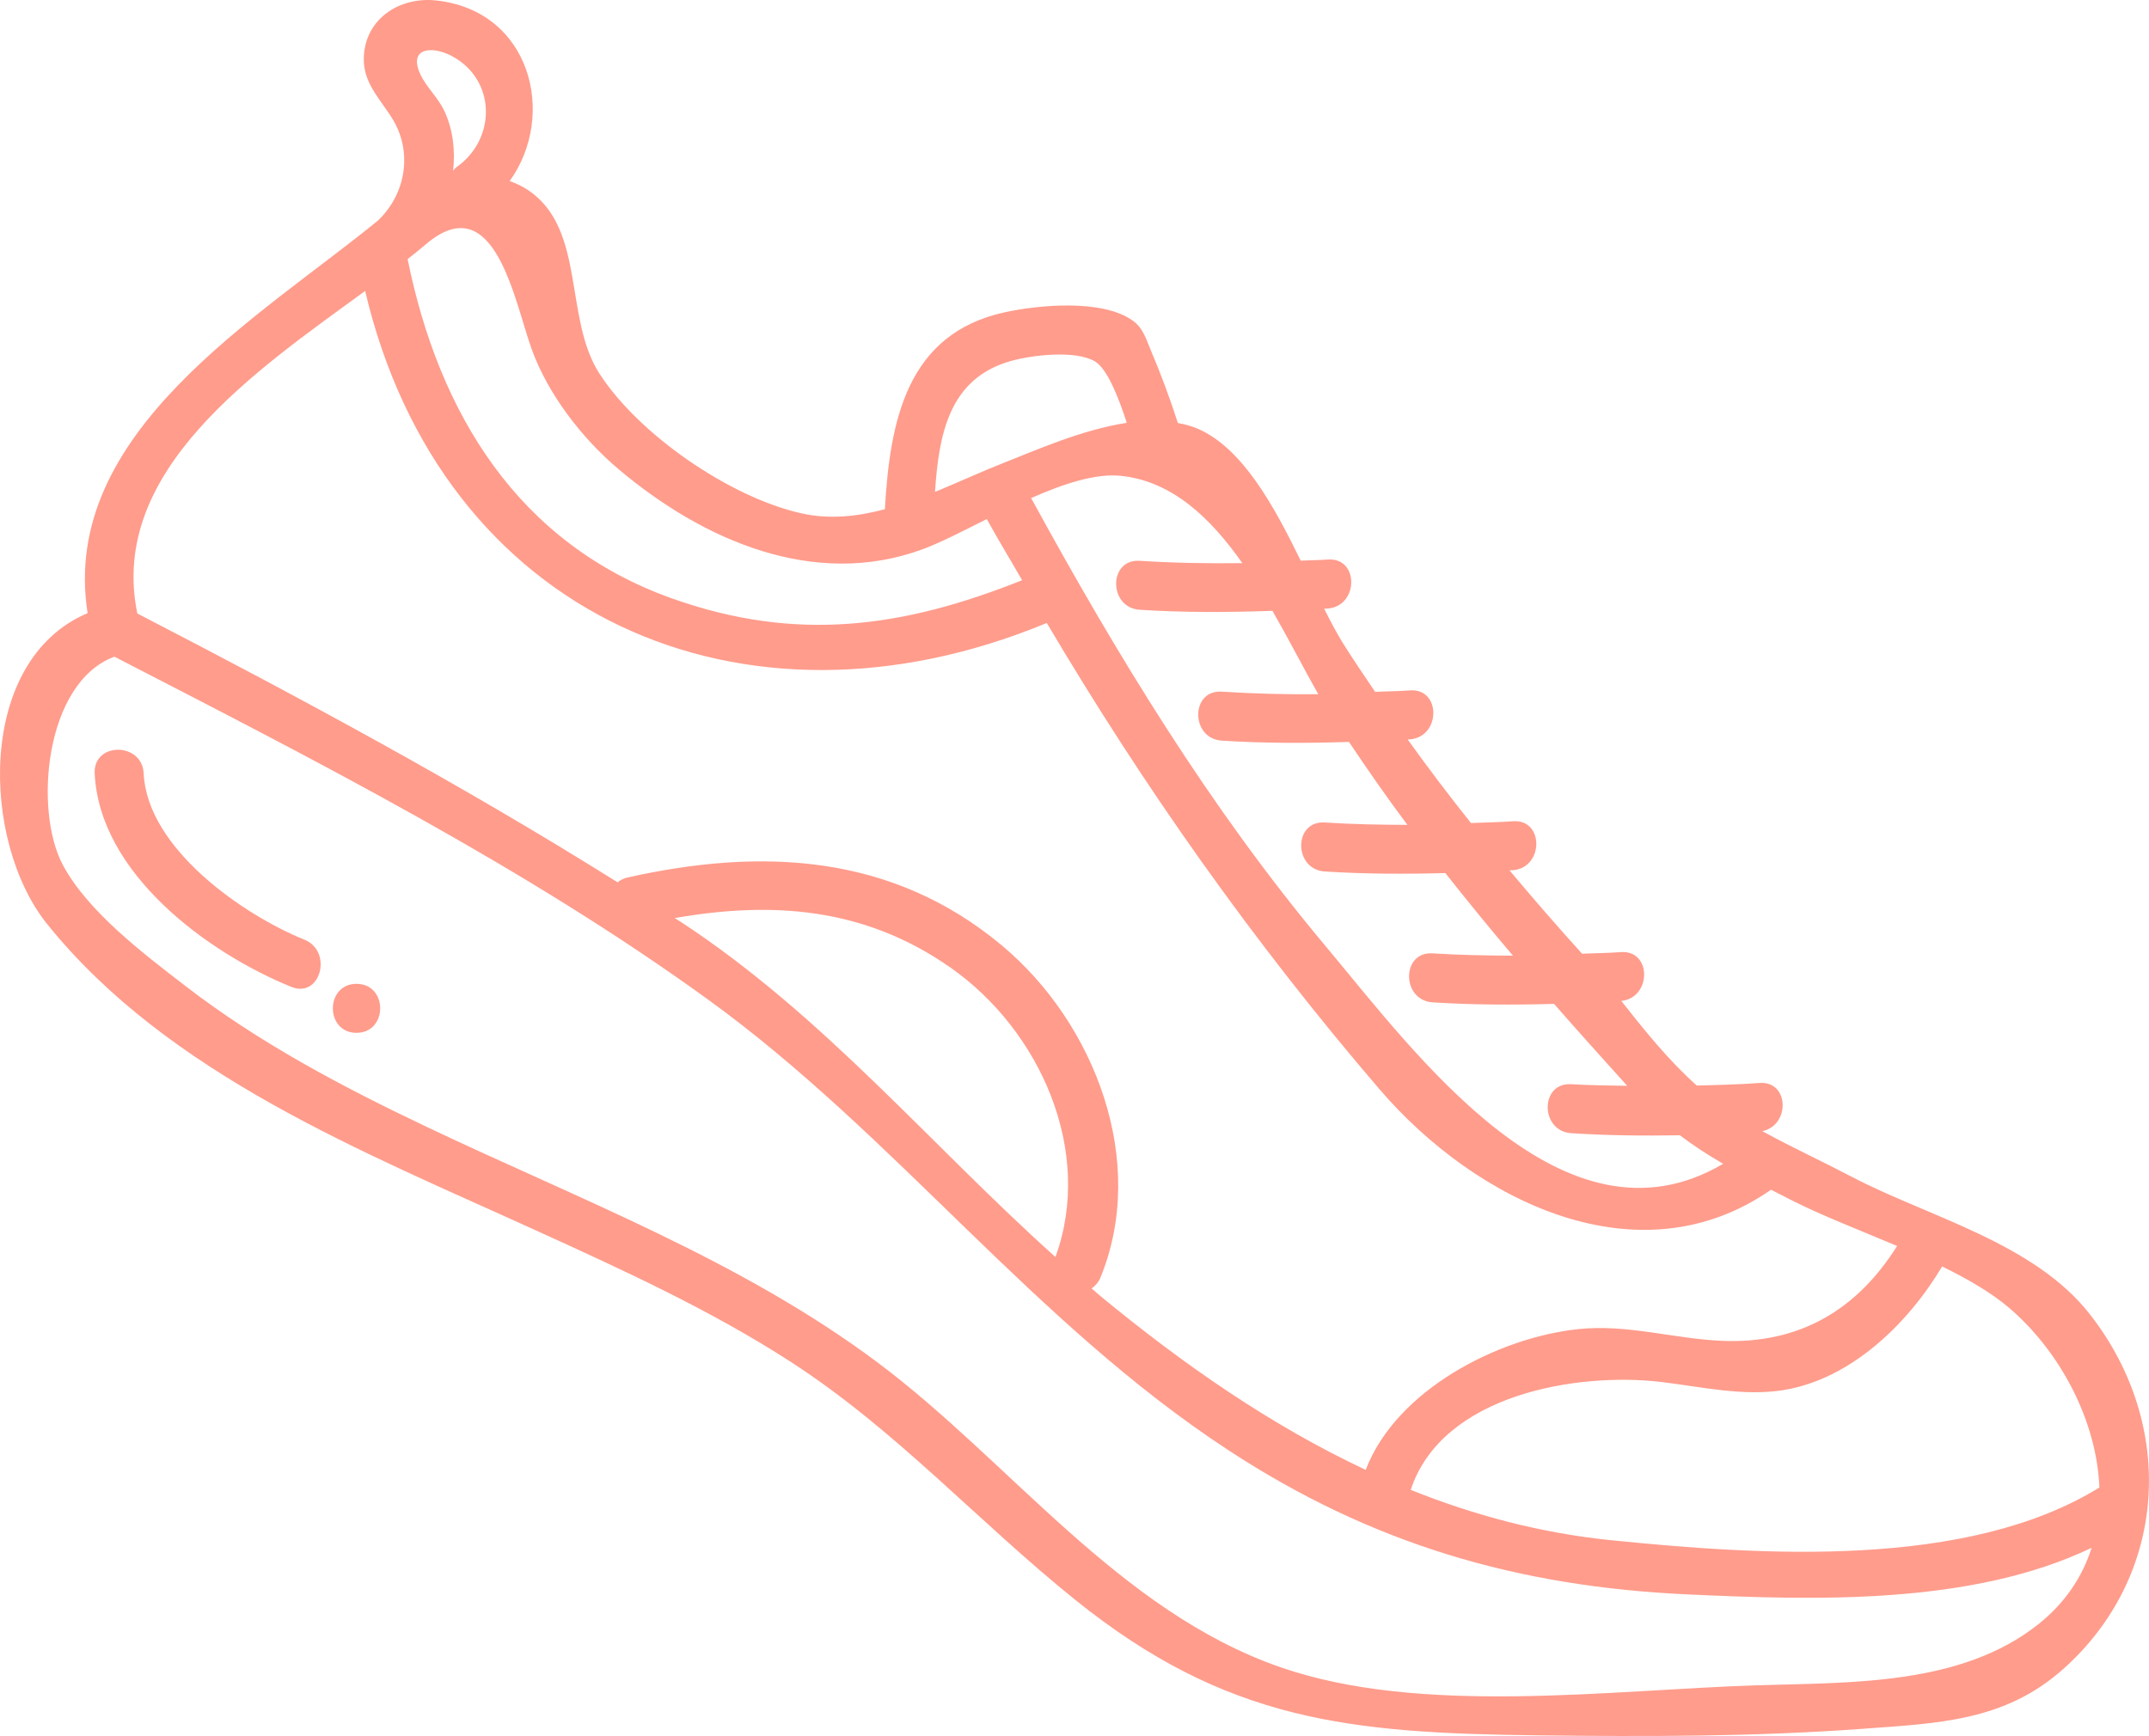
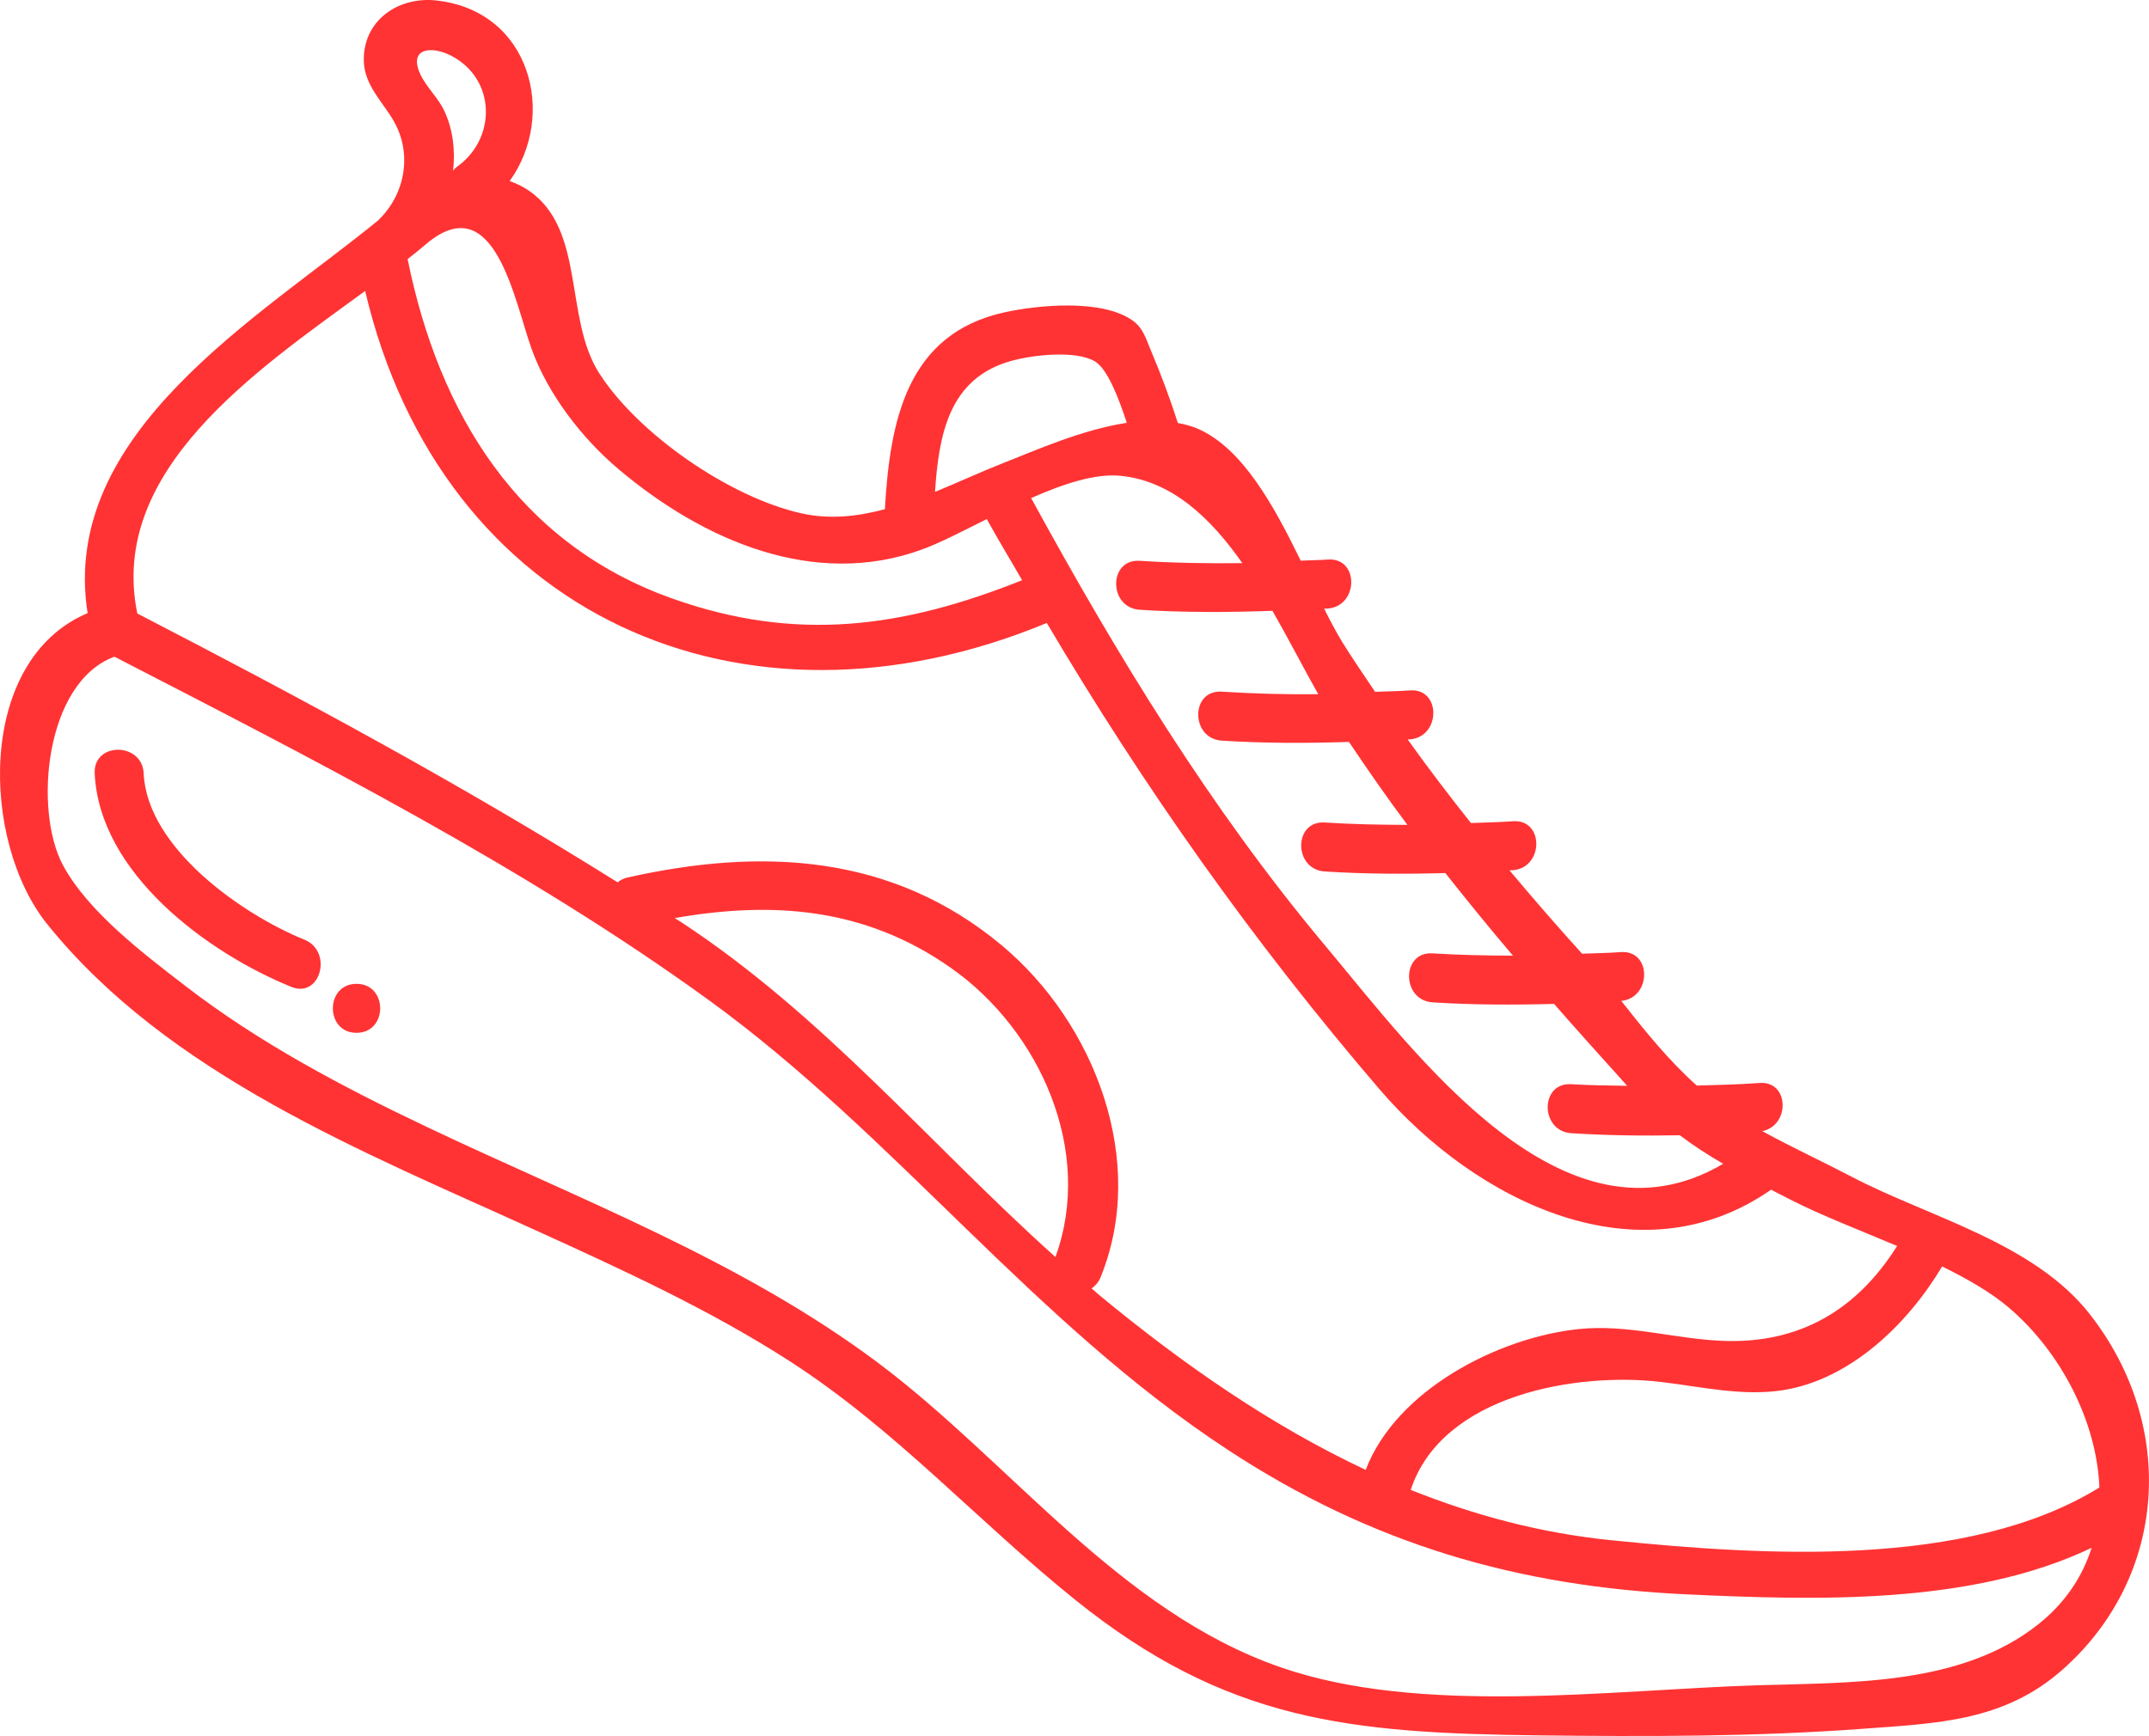
<svg xmlns="http://www.w3.org/2000/svg" width="21.567mm" height="17.426mm" viewBox="0 0 21.567 17.426" version="1.1" id="svg5" xml:space="preserve">
  <defs id="defs2" />
  <g id="g142" transform="matrix(0.03527778,0,0,-0.03527778,-66.77772,114.9874)">
    <g id="g984">
-       <path d="m 2472.7,2797.25 c -22.03,-17.45 -53.4,-16.46 -80.34,-17.32 -41.65,-1.33 -95.34,-8.68 -135.18,5.15 -46.13,16.03 -76.83,58.51 -114.78,86.85 -38.84,29 -84.52,46.19 -127.95,66.84 -24.09,11.45 -47.75,23.91 -68.92,40.26 -11.79,9.09 -27.7,21.11 -34.77,34.39 -8.27,15.55 -5.13,51.87 14.7,59.21 57.31,-29.57 116.7,-59.76 168.97,-97.63 53.22,-38.58 92.32,-91.72 147.89,-128.13 40.65,-26.64 82.12,-38.83 130.61,-41.06 36.17,-1.67 80.85,-3.13 115.01,13.26 -2.58,-8.14 -7.46,-15.66 -15.24,-21.82 z m -279.54,104.56 c -35.71,32.02 -65.86,68.66 -106.61,95.38 -0.56,0.37 -1.14,0.7 -1.69,1.06 27.73,4.85 53.92,3.05 78.37,-14.03 25.56,-17.86 40.92,-52.29 29.93,-82.41 z m -196.37,274.88 c 21.69,-92.25 107.17,-130.45 193.91,-94.47 27.78,-46.97 58.68,-90.7 94.56,-132.57 27.59,-32.19 73.97,-54.85 111.48,-28.69 1.92,-0.97 3.77,-1.93 5.74,-2.94 8.63,-4.4 19.46,-8.55 30.12,-13.07 -11.32,-18.05 -27.69,-27.96 -49.84,-26.99 -13.79,0.6 -26.86,4.79 -40.79,3.34 -22.81,-2.37 -51.89,-17.32 -60.54,-40.06 -26.85,12.61 -51.65,29.82 -75.36,49.37 -0.89,0.73 -1.72,1.51 -2.61,2.25 1.02,0.75 1.92,1.68 2.49,3.06 13.56,32.99 -1.54,72.43 -28.03,94.55 -31.31,26.15 -68.4,27.85 -106.49,19.33 -1.17,-0.26 -2.09,-0.76 -2.83,-1.37 -44.17,27.7 -90.42,52.6 -136.63,76.49 -8.33,40.6 33.51,68.95 64.82,91.77 z m 24.55,66.9 c 12.71,-6.66 12.91,-23.57 1.47,-31.64 -0.43,-0.3 -0.66,-0.7 -1,-1.05 0.64,5.87 -0.04,11.82 -2.52,17.08 -1.79,3.78 -5.12,6.71 -6.84,10.45 -3.39,7.44 3.28,8.1 8.89,5.16 z m 22.82,-83.44 c 4.61,-12.81 14.32,-25.4 24.71,-34.16 24.3,-20.51 55.85,-34.01 86.36,-22.85 5.02,1.83 11.47,5.17 18.41,8.65 3.23,-5.93 6.71,-11.58 10.04,-17.4 -33.75,-13.49 -64.18,-17.82 -99.69,-5.15 -43.62,15.58 -66.2,52.48 -75.12,96.52 1.84,1.44 3.62,2.87 5.26,4.28 19.52,16.48 25.1,-16.19 30.03,-29.89 z m 136.39,-3.37 c 6,1.67 18.03,3.14 23.74,-0.06 3.68,-2.07 7,-10.85 9.17,-17.55 -12.75,-1.93 -26.08,-7.88 -35.61,-11.63 -6.14,-2.42 -12.48,-5.37 -18.95,-8.02 1.09,15.96 3.78,32.29 21.65,37.26 z m 65.78,-57.53 c -9.72,-0.13 -19.45,0.04 -29.2,0.66 -8.95,0.57 -8.91,-13.36 0,-13.93 12.61,-0.81 25.19,-0.75 37.77,-0.3 4.69,-8.18 8.92,-16.48 13.04,-23.74 -9.15,-0.08 -18.3,0.15 -27.46,0.74 -8.95,0.57 -8.91,-13.37 0,-13.94 12.08,-0.77 24.13,-0.75 36.19,-0.37 5.36,-7.98 10.84,-15.89 16.62,-23.6 -7.83,0.02 -15.66,0.17 -23.51,0.68 -8.96,0.57 -8.92,-13.37 0,-13.94 11.44,-0.73 22.87,-0.76 34.3,-0.45 6.28,-7.94 12.67,-15.78 19.23,-23.5 -7.6,0.02 -15.22,0.17 -22.85,0.65 -8.95,0.58 -8.91,-13.36 0,-13.94 11.54,-0.73 23.05,-0.75 34.55,-0.44 6.89,-7.85 13.84,-15.6 20.81,-23.31 -5.3,0.12 -10.6,0.12 -15.91,0.46 -8.96,0.57 -8.93,-13.37 0,-13.94 10.3,-0.66 20.59,-0.77 30.88,-0.59 3.94,-2.98 8.06,-5.65 12.33,-8.11 -45.31,-26.78 -87.39,31.25 -113.14,61.97 -32.82,39.18 -59.23,82.6 -83.73,127.45 9.14,4.03 18.26,7.09 25.53,6.33 14.53,-1.51 25.47,-11.9 34.55,-24.84 z m 243.82,-263.02 c -37.65,-23.28 -96.2,-19.31 -138.67,-15.03 -20.29,2.04 -39.24,7.13 -57.25,14.35 8.98,27.24 47.48,33.53 71.28,30.7 11.36,-1.35 23.24,-4.15 34.69,-2.32 19.13,3.06 35.39,18.73 45.21,35.19 7.2,-3.53 13.89,-7.37 19.09,-11.81 14.48,-12.38 24.88,-32.03 25.65,-51.08 z m -2.64,49.2 c -15.97,20.5 -45.99,27.77 -67.82,39.21 -8.38,4.39 -17.11,8.4 -25.45,12.99 7.95,1.56 7.79,14.37 -0.85,13.7 -5.93,-0.45 -11.85,-0.56 -17.77,-0.74 -8.04,7.18 -14.8,15.61 -21.49,24.09 8.69,0.88 8.72,14.57 -0.17,13.89 -3.66,-0.29 -7.32,-0.29 -10.98,-0.46 -7.1,7.84 -13.95,15.74 -20.64,23.72 0.31,0.02 0.62,0.01 0.93,0.04 8.88,0.68 8.96,14.63 0,13.93 -3.97,-0.31 -7.93,-0.32 -11.9,-0.5 -6.19,7.76 -12.2,15.67 -18,23.77 0.21,0.02 0.4,0.01 0.61,0.03 8.88,0.69 8.95,14.63 0,13.93 -3.29,-0.25 -6.58,-0.24 -9.87,-0.41 -3.14,4.69 -6.33,9.29 -9.33,14.14 -1.71,2.76 -3.43,6.06 -5.17,9.53 0.33,0.03 0.68,0.02 1.02,0.04 8.88,0.69 8.95,14.63 0,13.94 -2.57,-0.2 -5.13,-0.18 -7.69,-0.32 -7.62,15.63 -16.57,32.06 -29.36,37.58 -1.77,0.76 -3.66,1.22 -5.59,1.59 -2.22,6.95 -4.87,14.03 -7.68,20.65 -1.39,3.28 -2.15,6.37 -5.25,8.55 -8.7,6.13 -26.74,4.4 -36.3,2.31 -28.03,-6.11 -32.68,-31.14 -34.12,-56.04 v 0 c -7.77,-2.07 -15.67,-2.96 -23.66,-1.19 -20.53,4.55 -46.63,22.66 -57.65,39.96 -10,15.71 -3.79,40.85 -20.02,51.92 -1.72,1.17 -3.55,2.02 -5.41,2.68 13.53,18.81 5.99,48.61 -21.06,51.41 -10.65,1.1 -20.73,-5.72 -20.43,-17.3 0.19,-6.87 5.38,-11.56 8.54,-17.08 5.23,-9.14 3.33,-20.55 -4.2,-27.94 -0.05,-0.05 -0.06,-0.1 -0.11,-0.15 -33.85,-27.74 -90.86,-60.49 -82.81,-111.88 -31.77,-13.46 -30.34,-65.08 -11.5,-88.48 34.48,-42.83 90.09,-64.87 138.58,-86.95 24.87,-11.32 49.98,-22.76 72.98,-37.63 29.9,-19.34 53.41,-45.6 80.99,-67.77 42.95,-34.54 78.15,-37.86 131.42,-38.49 30.8,-0.36 61.65,-0.41 92.39,1.86 21.46,1.58 40.41,2.1 57.09,16.94 29.74,26.43 32.44,69.21 7.73,100.93" style="fill:#ff9C8C;fill-opacity:1;fill-rule:nonzero;stroke:none" id="path204" />
-       <path d="m 1979.5,2992.11 c -17.64,7.15 -44.74,26.05 -45.72,47.32 -0.41,8.93 -14.35,8.98 -13.93,0 1.3,-28.4 32.03,-51.06 55.94,-60.76 8.31,-3.37 11.92,10.11 3.71,13.44" style="fill:#ff9C8C;fill-opacity:1;fill-rule:nonzero;stroke:none" id="path206" />
-       <path d="m 1994.33,2979.54 c -8.96,0 -8.97,-13.94 0,-13.94 8.97,0 8.99,13.94 0,13.94" style="fill:#ff9C8C;fill-opacity:1;fill-rule:nonzero;stroke:none" id="path208" />
+       <path d="m 2472.7,2797.25 c -22.03,-17.45 -53.4,-16.46 -80.34,-17.32 -41.65,-1.33 -95.34,-8.68 -135.18,5.15 -46.13,16.03 -76.83,58.51 -114.78,86.85 -38.84,29 -84.52,46.19 -127.95,66.84 -24.09,11.45 -47.75,23.91 -68.92,40.26 -11.79,9.09 -27.7,21.11 -34.77,34.39 -8.27,15.55 -5.13,51.87 14.7,59.21 57.31,-29.57 116.7,-59.76 168.97,-97.63 53.22,-38.58 92.32,-91.72 147.89,-128.13 40.65,-26.64 82.12,-38.83 130.61,-41.06 36.17,-1.67 80.85,-3.13 115.01,13.26 -2.58,-8.14 -7.46,-15.66 -15.24,-21.82 z m -279.54,104.56 c -35.71,32.02 -65.86,68.66 -106.61,95.38 -0.56,0.37 -1.14,0.7 -1.69,1.06 27.73,4.85 53.92,3.05 78.37,-14.03 25.56,-17.86 40.92,-52.29 29.93,-82.41 z m -196.37,274.88 c 21.69,-92.25 107.17,-130.45 193.91,-94.47 27.78,-46.97 58.68,-90.7 94.56,-132.57 27.59,-32.19 73.97,-54.85 111.48,-28.69 1.92,-0.97 3.77,-1.93 5.74,-2.94 8.63,-4.4 19.46,-8.55 30.12,-13.07 -11.32,-18.05 -27.69,-27.96 -49.84,-26.99 -13.79,0.6 -26.86,4.79 -40.79,3.34 -22.81,-2.37 -51.89,-17.32 -60.54,-40.06 -26.85,12.61 -51.65,29.82 -75.36,49.37 -0.89,0.73 -1.72,1.51 -2.61,2.25 1.02,0.75 1.92,1.68 2.49,3.06 13.56,32.99 -1.54,72.43 -28.03,94.55 -31.31,26.15 -68.4,27.85 -106.49,19.33 -1.17,-0.26 -2.09,-0.76 -2.83,-1.37 -44.17,27.7 -90.42,52.6 -136.63,76.49 -8.33,40.6 33.51,68.95 64.82,91.77 z m 24.55,66.9 c 12.71,-6.66 12.91,-23.57 1.47,-31.64 -0.43,-0.3 -0.66,-0.7 -1,-1.05 0.64,5.87 -0.04,11.82 -2.52,17.08 -1.79,3.78 -5.12,6.71 -6.84,10.45 -3.39,7.44 3.28,8.1 8.89,5.16 z m 22.82,-83.44 c 4.61,-12.81 14.32,-25.4 24.71,-34.16 24.3,-20.51 55.85,-34.01 86.36,-22.85 5.02,1.83 11.47,5.17 18.41,8.65 3.23,-5.93 6.71,-11.58 10.04,-17.4 -33.75,-13.49 -64.18,-17.82 -99.69,-5.15 -43.62,15.58 -66.2,52.48 -75.12,96.52 1.84,1.44 3.62,2.87 5.26,4.28 19.52,16.48 25.1,-16.19 30.03,-29.89 z m 136.39,-3.37 c 6,1.67 18.03,3.14 23.74,-0.06 3.68,-2.07 7,-10.85 9.17,-17.55 -12.75,-1.93 -26.08,-7.88 -35.61,-11.63 -6.14,-2.42 -12.48,-5.37 -18.95,-8.02 1.09,15.96 3.78,32.29 21.65,37.26 z m 65.78,-57.53 c -9.72,-0.13 -19.45,0.04 -29.2,0.66 -8.95,0.57 -8.91,-13.36 0,-13.93 12.61,-0.81 25.19,-0.75 37.77,-0.3 4.69,-8.18 8.92,-16.48 13.04,-23.74 -9.15,-0.08 -18.3,0.15 -27.46,0.74 -8.95,0.57 -8.91,-13.37 0,-13.94 12.08,-0.77 24.13,-0.75 36.19,-0.37 5.36,-7.98 10.84,-15.89 16.62,-23.6 -7.83,0.02 -15.66,0.17 -23.51,0.68 -8.96,0.57 -8.92,-13.37 0,-13.94 11.44,-0.73 22.87,-0.76 34.3,-0.45 6.28,-7.94 12.67,-15.78 19.23,-23.5 -7.6,0.02 -15.22,0.17 -22.85,0.65 -8.95,0.58 -8.91,-13.36 0,-13.94 11.54,-0.73 23.05,-0.75 34.55,-0.44 6.89,-7.85 13.84,-15.6 20.81,-23.31 -5.3,0.12 -10.6,0.12 -15.91,0.46 -8.96,0.57 -8.93,-13.37 0,-13.94 10.3,-0.66 20.59,-0.77 30.88,-0.59 3.94,-2.98 8.06,-5.65 12.33,-8.11 -45.31,-26.78 -87.39,31.25 -113.14,61.97 -32.82,39.18 -59.23,82.6 -83.73,127.45 9.14,4.03 18.26,7.09 25.53,6.33 14.53,-1.51 25.47,-11.9 34.55,-24.84 z m 243.82,-263.02 c -37.65,-23.28 -96.2,-19.31 -138.67,-15.03 -20.29,2.04 -39.24,7.13 -57.25,14.35 8.98,27.24 47.48,33.53 71.28,30.7 11.36,-1.35 23.24,-4.15 34.69,-2.32 19.13,3.06 35.39,18.73 45.21,35.19 7.2,-3.53 13.89,-7.37 19.09,-11.81 14.48,-12.38 24.88,-32.03 25.65,-51.08 z m -2.64,49.2 c -15.97,20.5 -45.99,27.77 -67.82,39.21 -8.38,4.39 -17.11,8.4 -25.45,12.99 7.95,1.56 7.79,14.37 -0.85,13.7 -5.93,-0.45 -11.85,-0.56 -17.77,-0.74 -8.04,7.18 -14.8,15.61 -21.49,24.09 8.69,0.88 8.72,14.57 -0.17,13.89 -3.66,-0.29 -7.32,-0.29 -10.98,-0.46 -7.1,7.84 -13.95,15.74 -20.64,23.72 0.31,0.02 0.62,0.01 0.93,0.04 8.88,0.68 8.96,14.63 0,13.93 -3.97,-0.31 -7.93,-0.32 -11.9,-0.5 -6.19,7.76 -12.2,15.67 -18,23.77 0.21,0.02 0.4,0.01 0.61,0.03 8.88,0.69 8.95,14.63 0,13.93 -3.29,-0.25 -6.58,-0.24 -9.87,-0.41 -3.14,4.69 -6.33,9.29 -9.33,14.14 -1.71,2.76 -3.43,6.06 -5.17,9.53 0.33,0.03 0.68,0.02 1.02,0.04 8.88,0.69 8.95,14.63 0,13.94 -2.57,-0.2 -5.13,-0.18 -7.69,-0.32 -7.62,15.63 -16.57,32.06 -29.36,37.58 -1.77,0.76 -3.66,1.22 -5.59,1.59 -2.22,6.95 -4.87,14.03 -7.68,20.65 -1.39,3.28 -2.15,6.37 -5.25,8.55 -8.7,6.13 -26.74,4.4 -36.3,2.31 -28.03,-6.11 -32.68,-31.14 -34.12,-56.04 v 0 c -7.77,-2.07 -15.67,-2.96 -23.66,-1.19 -20.53,4.55 -46.63,22.66 -57.65,39.96 -10,15.71 -3.79,40.85 -20.02,51.92 -1.72,1.17 -3.55,2.02 -5.41,2.68 13.53,18.81 5.99,48.61 -21.06,51.41 -10.65,1.1 -20.73,-5.72 -20.43,-17.3 0.19,-6.87 5.38,-11.56 8.54,-17.08 5.23,-9.14 3.33,-20.55 -4.2,-27.94 -0.05,-0.05 -0.06,-0.1 -0.11,-0.15 -33.85,-27.74 -90.86,-60.49 -82.81,-111.88 -31.77,-13.46 -30.34,-65.08 -11.5,-88.48 34.48,-42.83 90.09,-64.87 138.58,-86.95 24.87,-11.32 49.98,-22.76 72.98,-37.63 29.9,-19.34 53.41,-45.6 80.99,-67.77 42.95,-34.54 78.15,-37.86 131.42,-38.49 30.8,-0.36 61.65,-0.41 92.39,1.86 21.46,1.58 40.41,2.1 57.09,16.94 29.74,26.43 32.44,69.21 7.73,100.93" style="fill:#FF3334;fill-opacity:1;fill-rule:nonzero;stroke:none" id="path204" />
+       <path d="m 1979.5,2992.11 c -17.64,7.15 -44.74,26.05 -45.72,47.32 -0.41,8.93 -14.35,8.98 -13.93,0 1.3,-28.4 32.03,-51.06 55.94,-60.76 8.31,-3.37 11.92,10.11 3.71,13.44" style="fill:#FF3334;fill-opacity:1;fill-rule:nonzero;stroke:none" id="path206" />
+       <path d="m 1994.33,2979.54 c -8.96,0 -8.97,-13.94 0,-13.94 8.97,0 8.99,13.94 0,13.94" style="fill:#FF3334;fill-opacity:1;fill-rule:nonzero;stroke:none" id="path208" />
    </g>
  </g>
</svg>
